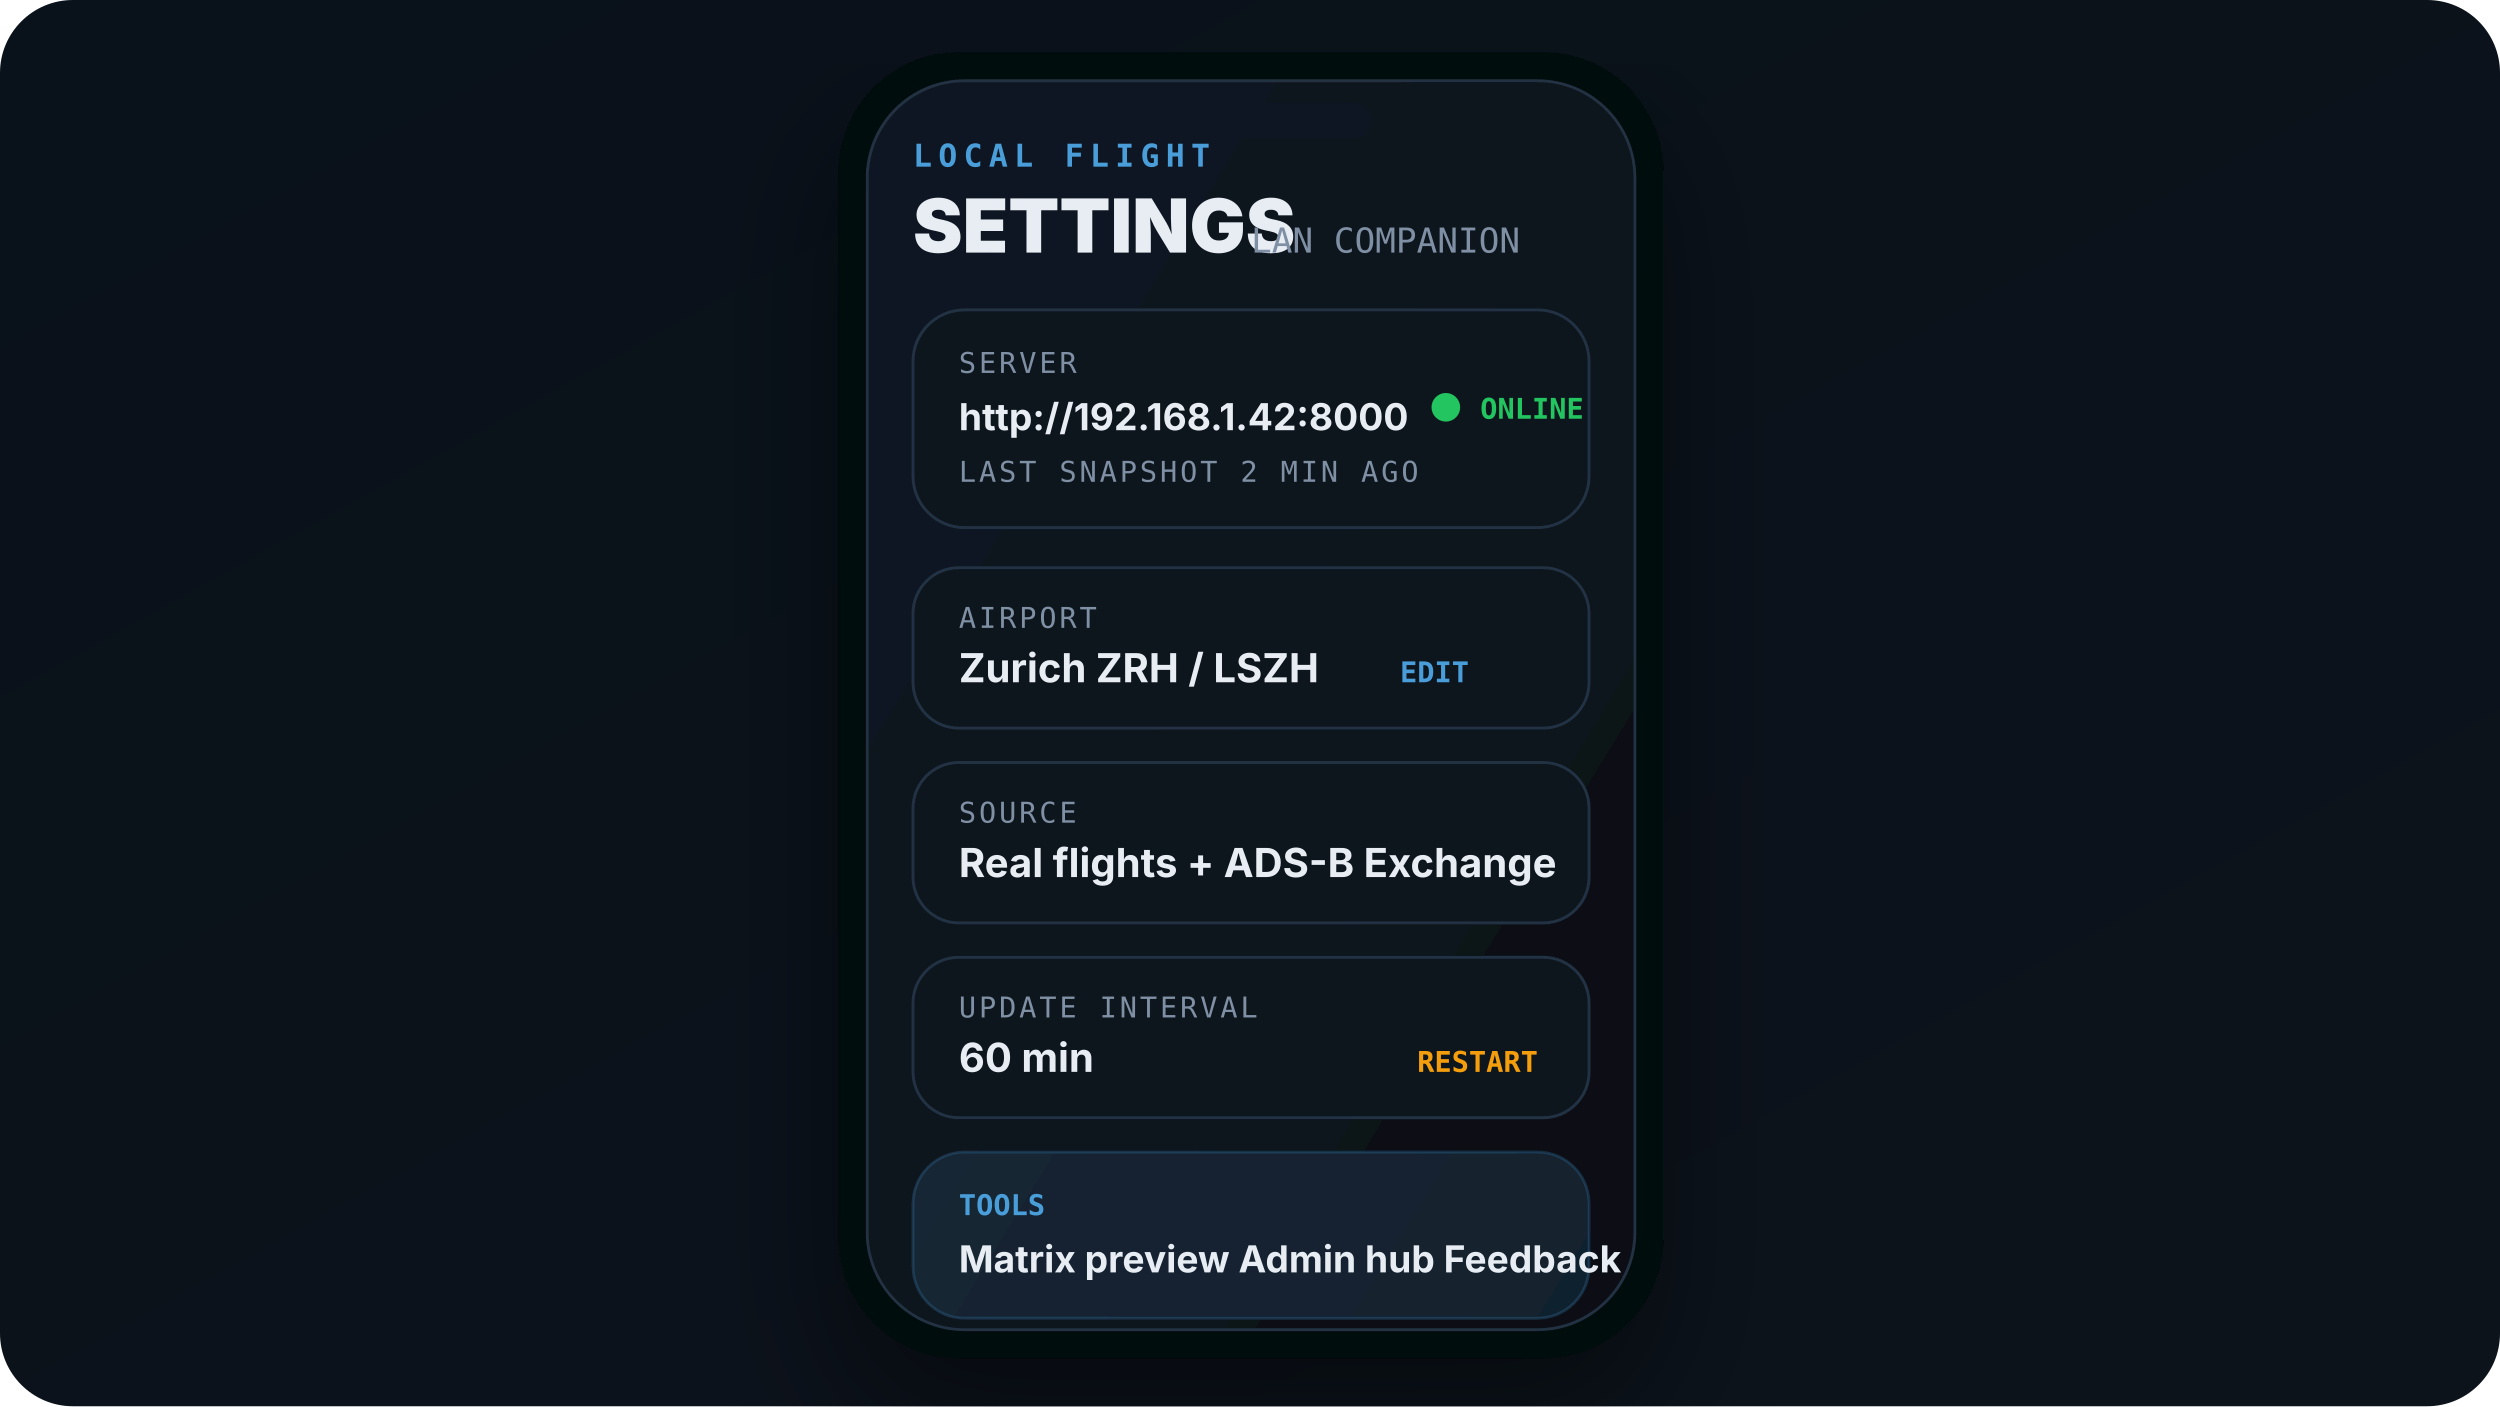
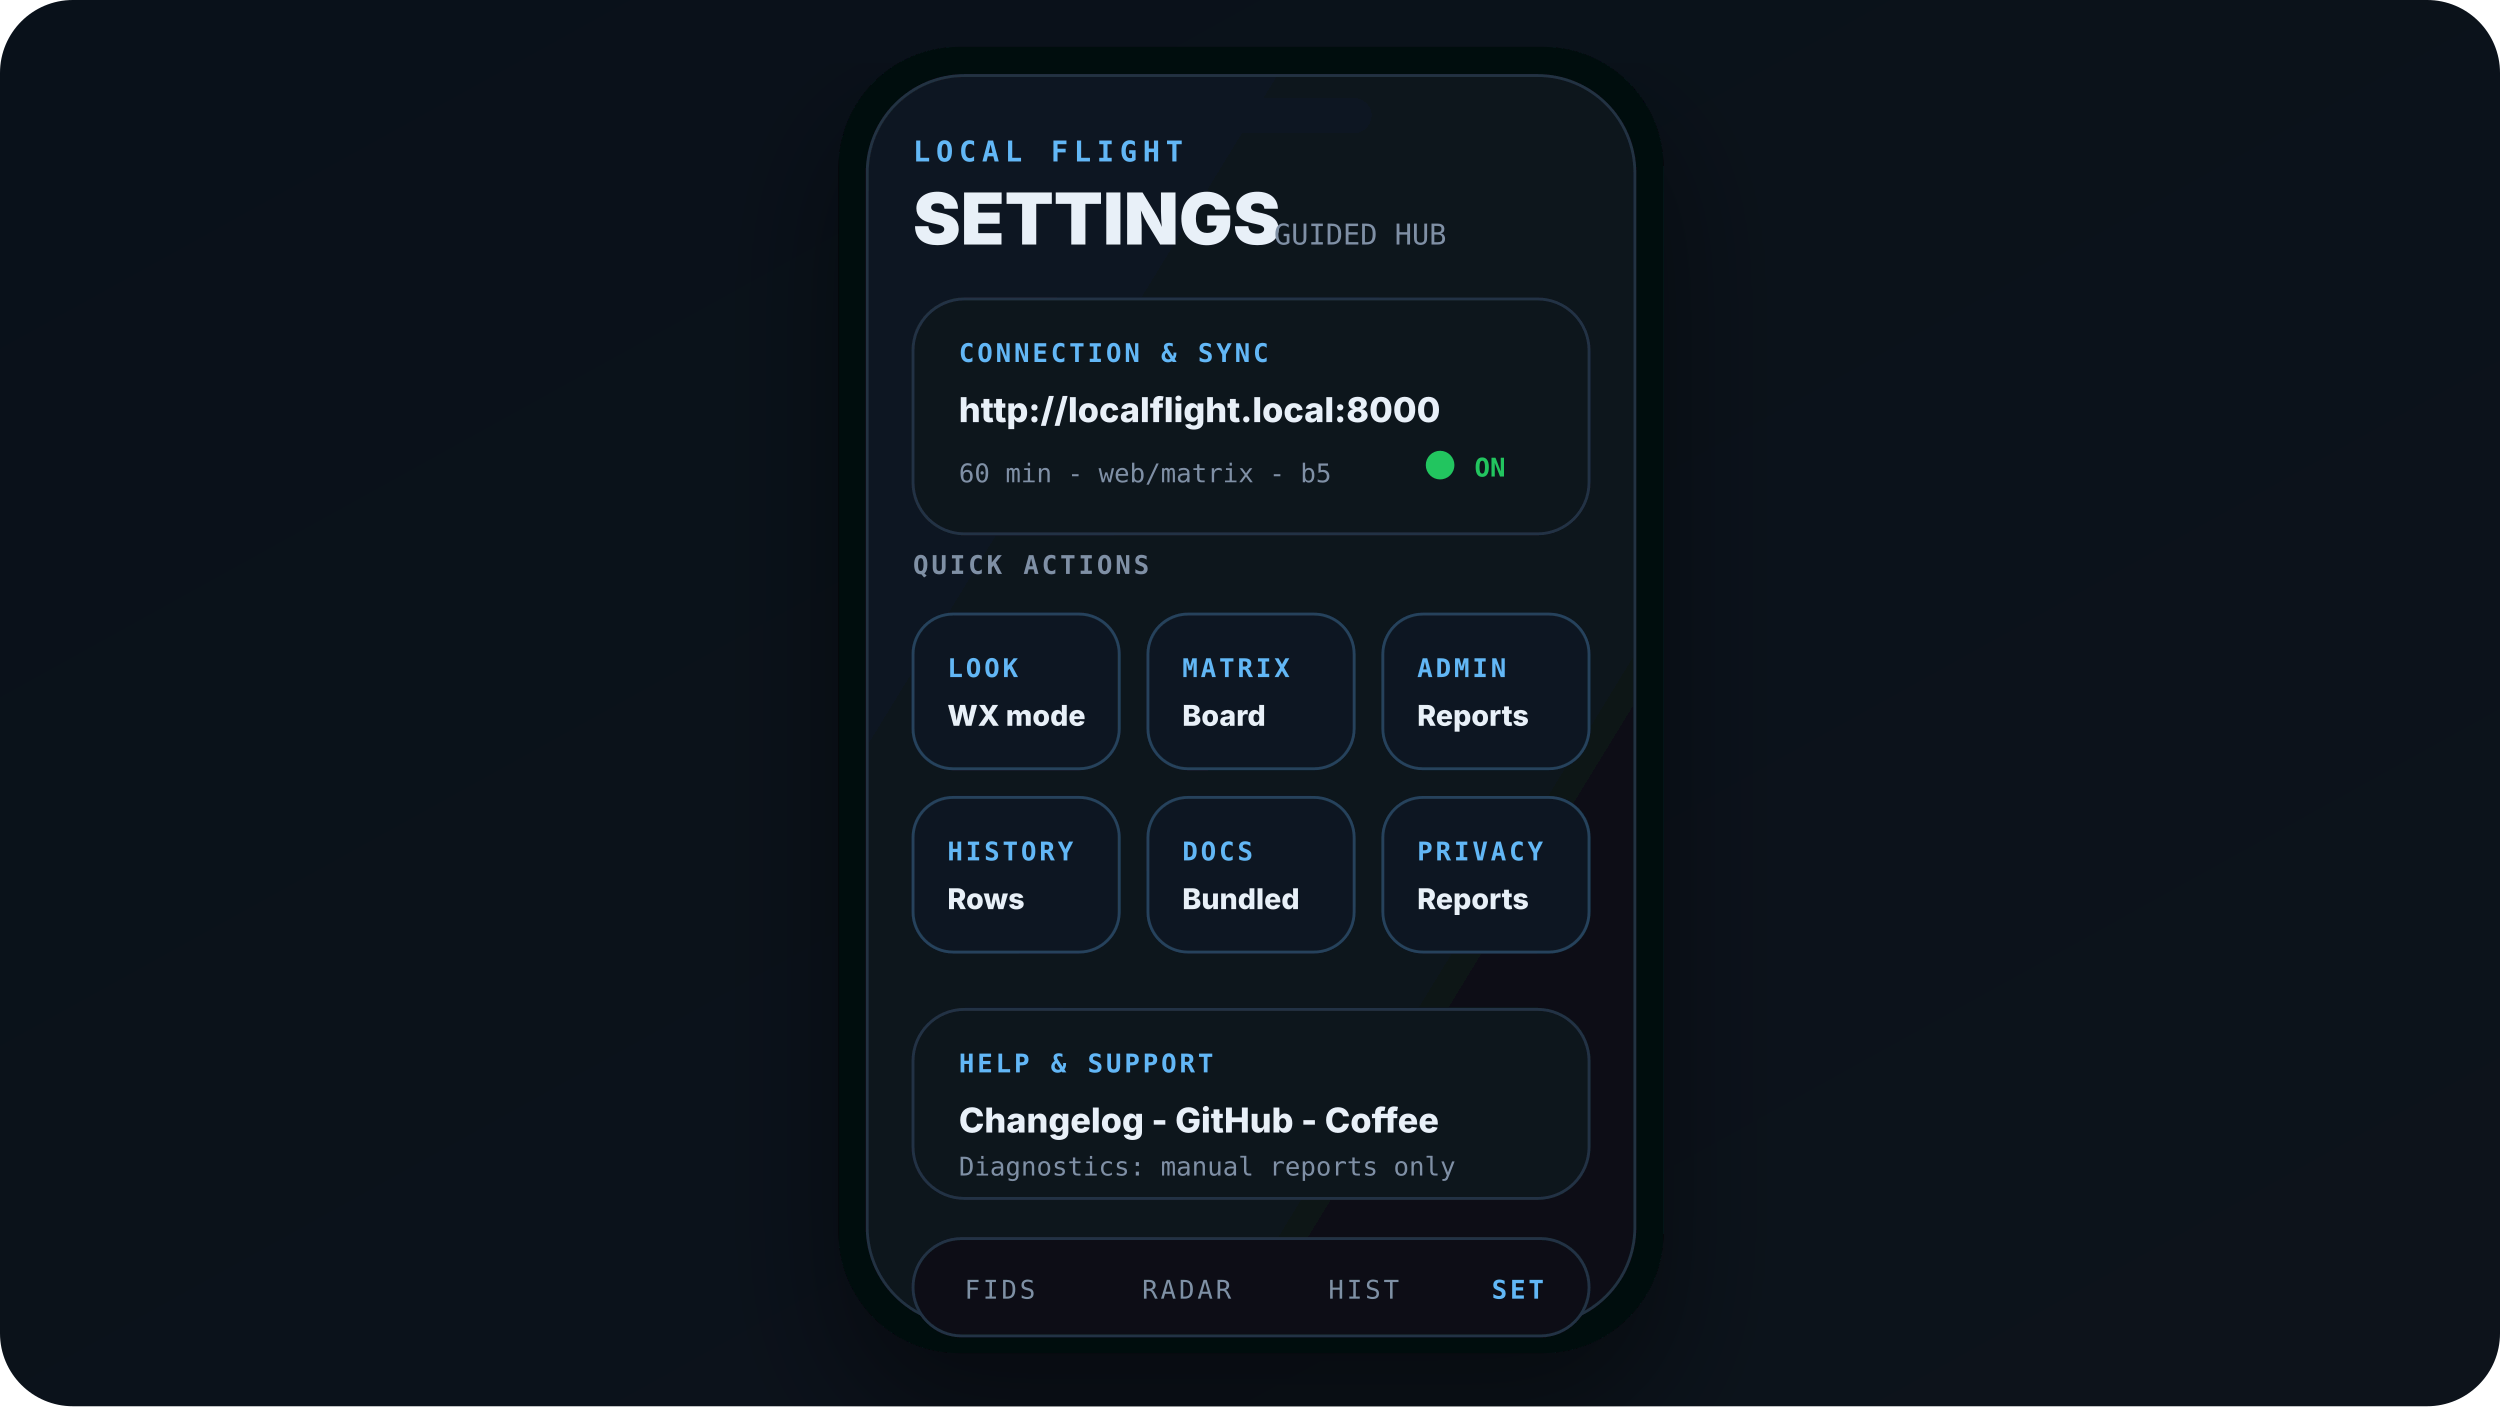
<svg xmlns="http://www.w3.org/2000/svg" width="960" height="540" viewBox="0 0 960 540" role="img" aria-labelledby="title desc">
  <defs>
    <linearGradient id="bg" x1="0" y1="0" x2="1" y2="1">
      <stop offset="0" stop-color="#09111a" />
      <stop offset="1" stop-color="#0d131b" />
    </linearGradient>
    <linearGradient id="phone" x1="0" y1="0" x2="1" y2="1">
      <stop offset="0" stop-color="#111923" />
      <stop offset="1" stop-color="#0a0f16" />
    </linearGradient>
    <filter id="shadow" x="-30%" y="-30%" width="160%" height="160%">
      <feDropShadow dx="0" dy="22" stdDeviation="22" flood-color="#000000" flood-opacity="0.42" />
    </filter>
    <style>
      .mono { font-family: ui-monospace, SFMono-Regular, Menlo, Consolas, monospace; }
      .sans { font-family: Inter, Segoe UI, Helvetica, Arial, sans-serif; }
-       .text { fill: #e7edf3; }
+       .text { fill: #e8f0f8; }
      .muted { fill: #7f90a5; }
-       .tiny { font-size: 10px; letter-spacing: 1px; }
+       .blue { fill: #62b7f6; }
+       .tiny { font-size: 9px; letter-spacing: 1px; }
    </style>
  </defs>
  <rect width="960" height="540" rx="28" fill="url(#bg)" />
-   <g transform="translate(322 20) scale(1.1)" filter="url(#shadow)">
+   <g transform="translate(322 18) scale(1.1)" filter="url(#shadow)">
    <rect x="0" y="0" width="288" height="456" rx="42" fill="#03070c" />
    <rect x="10" y="10" width="268" height="436" rx="34" fill="url(#phone)" stroke="#223242" />
    <rect x="102" y="18" width="84" height="12" rx="6" fill="#111923" />
    <g transform="translate(26 40)">
-       <text x="0" y="0" class="mono" fill="#4a9eda" font-size="11" font-weight="800" letter-spacing="2.2">LOCAL FLIGHT</text>
-       <text x="0" y="30" class="sans text" font-size="26" font-weight="900">SETTINGS</text>
-       <text x="118" y="30" class="mono muted" font-size="12">LAN COMPANION</text>
-       <g transform="translate(0 50)">
-         <rect width="236" height="76" rx="18" fill="#0e151d" stroke="#243344" />
-         <text x="16" y="22" class="mono muted tiny">SERVER</text>
-         <text x="16" y="42" class="sans text" font-size="13" font-weight="700">http://192.168.1.42:8000</text>
-         <circle cx="186" cy="34" r="5" fill="#22c55e" />
-         <text x="198" y="38" class="mono" fill="#22c55e" font-size="10" font-weight="800">ONLINE</text>
-         <text x="16" y="60" class="mono muted tiny">LAST SNAPSHOT  2 MIN AGO</text>
+       <text x="0" y="0" class="mono blue" font-size="10" font-weight="900" letter-spacing="2">LOCAL FLIGHT</text>
+       <text x="0" y="29" class="sans text" font-size="25" font-weight="900">SETTINGS</text>
+       <text x="126" y="29" class="mono muted" font-size="10">GUIDED HUB</text>
+       <g transform="translate(0 48)">
+         <rect width="236" height="82" rx="18" fill="#0e151d" stroke="#243344" />
+         <text x="16" y="22" class="mono blue tiny" font-weight="900">CONNECTION &amp; SYNC</text>
+         <text x="16" y="43" class="sans text" font-size="12" font-weight="800">http://localflight.local:8000</text>
+         <circle cx="184" cy="58" r="5" fill="#22c55e" />
+         <text x="196" y="62" class="mono" fill="#22c55e" font-size="9" font-weight="900">ON</text>
+         <text x="16" y="64" class="mono muted" font-size="9">60 min - web/matrix - b5</text>
      </g>
-       <g transform="translate(0 140)">
-         <rect width="236" height="56" rx="16" fill="#0e151d" stroke="#243344" />
-         <text x="16" y="21" class="mono muted tiny">AIRPORT</text>
-         <text x="16" y="40" class="sans text" font-size="14" font-weight="700">Zurich  ZRH / LSZH</text>
-         <text x="170" y="40" class="mono" fill="#4a9eda" font-size="10" font-weight="800">EDIT</text>
+       <g transform="translate(0 144)">
+         <text x="0" y="0" class="mono muted tiny" font-weight="900">QUICK ACTIONS</text>
+         <rect x="0" y="14" width="72" height="54" rx="14" fill="#101923" stroke="#25425c" />
+         <text x="12" y="36" class="mono blue tiny" font-weight="900">LOOK</text>
+         <text x="12" y="53" class="sans text" font-size="10" font-weight="800">WX mode</text>
+         <rect x="82" y="14" width="72" height="54" rx="14" fill="#101923" stroke="#25425c" />
+         <text x="94" y="36" class="mono blue tiny" font-weight="900">MATRIX</text>
+         <text x="94" y="53" class="sans text" font-size="10" font-weight="800">Board</text>
+         <rect x="164" y="14" width="72" height="54" rx="14" fill="#101923" stroke="#25425c" />
+         <text x="176" y="36" class="mono blue tiny" font-weight="900">ADMIN</text>
+         <text x="176" y="53" class="sans text" font-size="10" font-weight="800">Reports</text>
+         <rect x="0" y="78" width="72" height="54" rx="14" fill="#101923" stroke="#25425c" />
+         <text x="12" y="100" class="mono blue tiny" font-weight="900">HISTORY</text>
+         <text x="12" y="117" class="sans text" font-size="10" font-weight="800">Rows</text>
+         <rect x="82" y="78" width="72" height="54" rx="14" fill="#101923" stroke="#25425c" />
+         <text x="94" y="100" class="mono blue tiny" font-weight="900">DOCS</text>
+         <text x="94" y="117" class="sans text" font-size="10" font-weight="800">Bundled</text>
+         <rect x="164" y="78" width="72" height="54" rx="14" fill="#101923" stroke="#25425c" />
+         <text x="176" y="100" class="mono blue tiny" font-weight="900">PRIVACY</text>
+         <text x="176" y="117" class="sans text" font-size="10" font-weight="800">Reports</text>
      </g>
-       <g transform="translate(0 208)">
-         <rect width="236" height="56" rx="16" fill="#0e151d" stroke="#243344" />
-         <text x="16" y="21" class="mono muted tiny">SOURCE</text>
-         <text x="16" y="40" class="sans text" font-size="14" font-weight="700">Real flights + ADS-B Exchange</text>
+       <g transform="translate(0 296)">
+         <rect width="236" height="66" rx="18" fill="#0e151d" stroke="#243344" />
+         <text x="16" y="22" class="mono blue tiny" font-weight="900">HELP &amp; SUPPORT</text>
+         <text x="16" y="43" class="sans text" font-size="12" font-weight="800">Changelog - GitHub - Coffee</text>
+         <text x="16" y="58" class="mono muted" font-size="9">Diagnostics: manual reports only</text>
      </g>
-       <g transform="translate(0 276)">
-         <rect width="236" height="56" rx="16" fill="#0e151d" stroke="#243344" />
-         <text x="16" y="21" class="mono muted tiny">UPDATE INTERVAL</text>
-         <text x="16" y="40" class="sans text" font-size="14" font-weight="700">60 min</text>
-         <text x="176" y="40" class="mono" fill="#f59e0b" font-size="10" font-weight="800">RESTART</text>
-       </g>
-       <g transform="translate(0 344)">
-         <rect width="236" height="58" rx="18" fill="rgba(74,158,218,0.12)" stroke="rgba(74,158,218,0.22)" />
-         <text x="16" y="22" class="mono" fill="#4a9eda" font-size="10" font-weight="800">TOOLS</text>
-         <text x="16" y="42" class="sans text" font-size="13" font-weight="700">Matrix preview  Admin hub  Feedback</text>
+       <g transform="translate(0 376)">
+         <rect width="236" height="34" rx="17" fill="#0b1017" stroke="#243344" />
+         <text x="18" y="21" class="mono muted tiny">FIDS</text>
+         <text x="80" y="21" class="mono muted tiny">RADAR</text>
+         <text x="145" y="21" class="mono muted tiny">HIST</text>
+         <text x="202" y="21" class="mono blue tiny" font-weight="900">SET</text>
      </g>
    </g>
  </g>
</svg>
